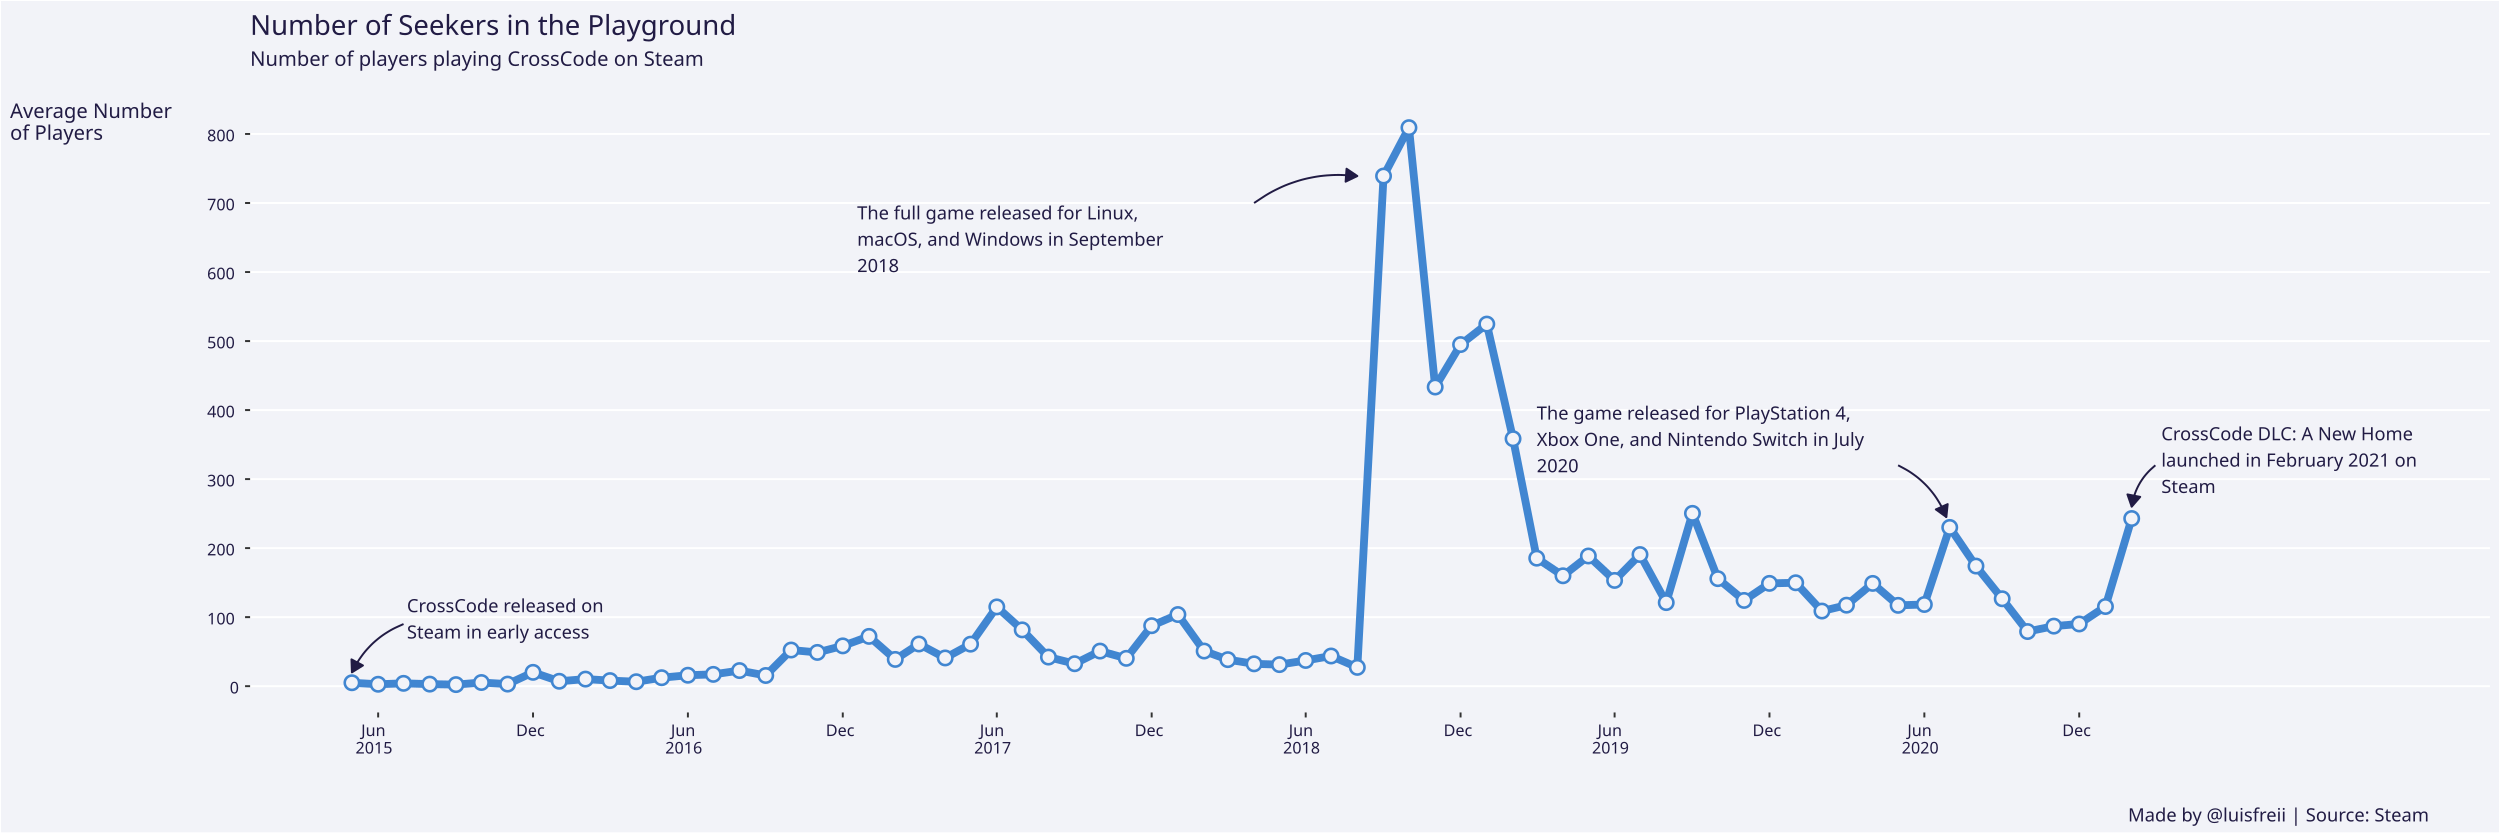
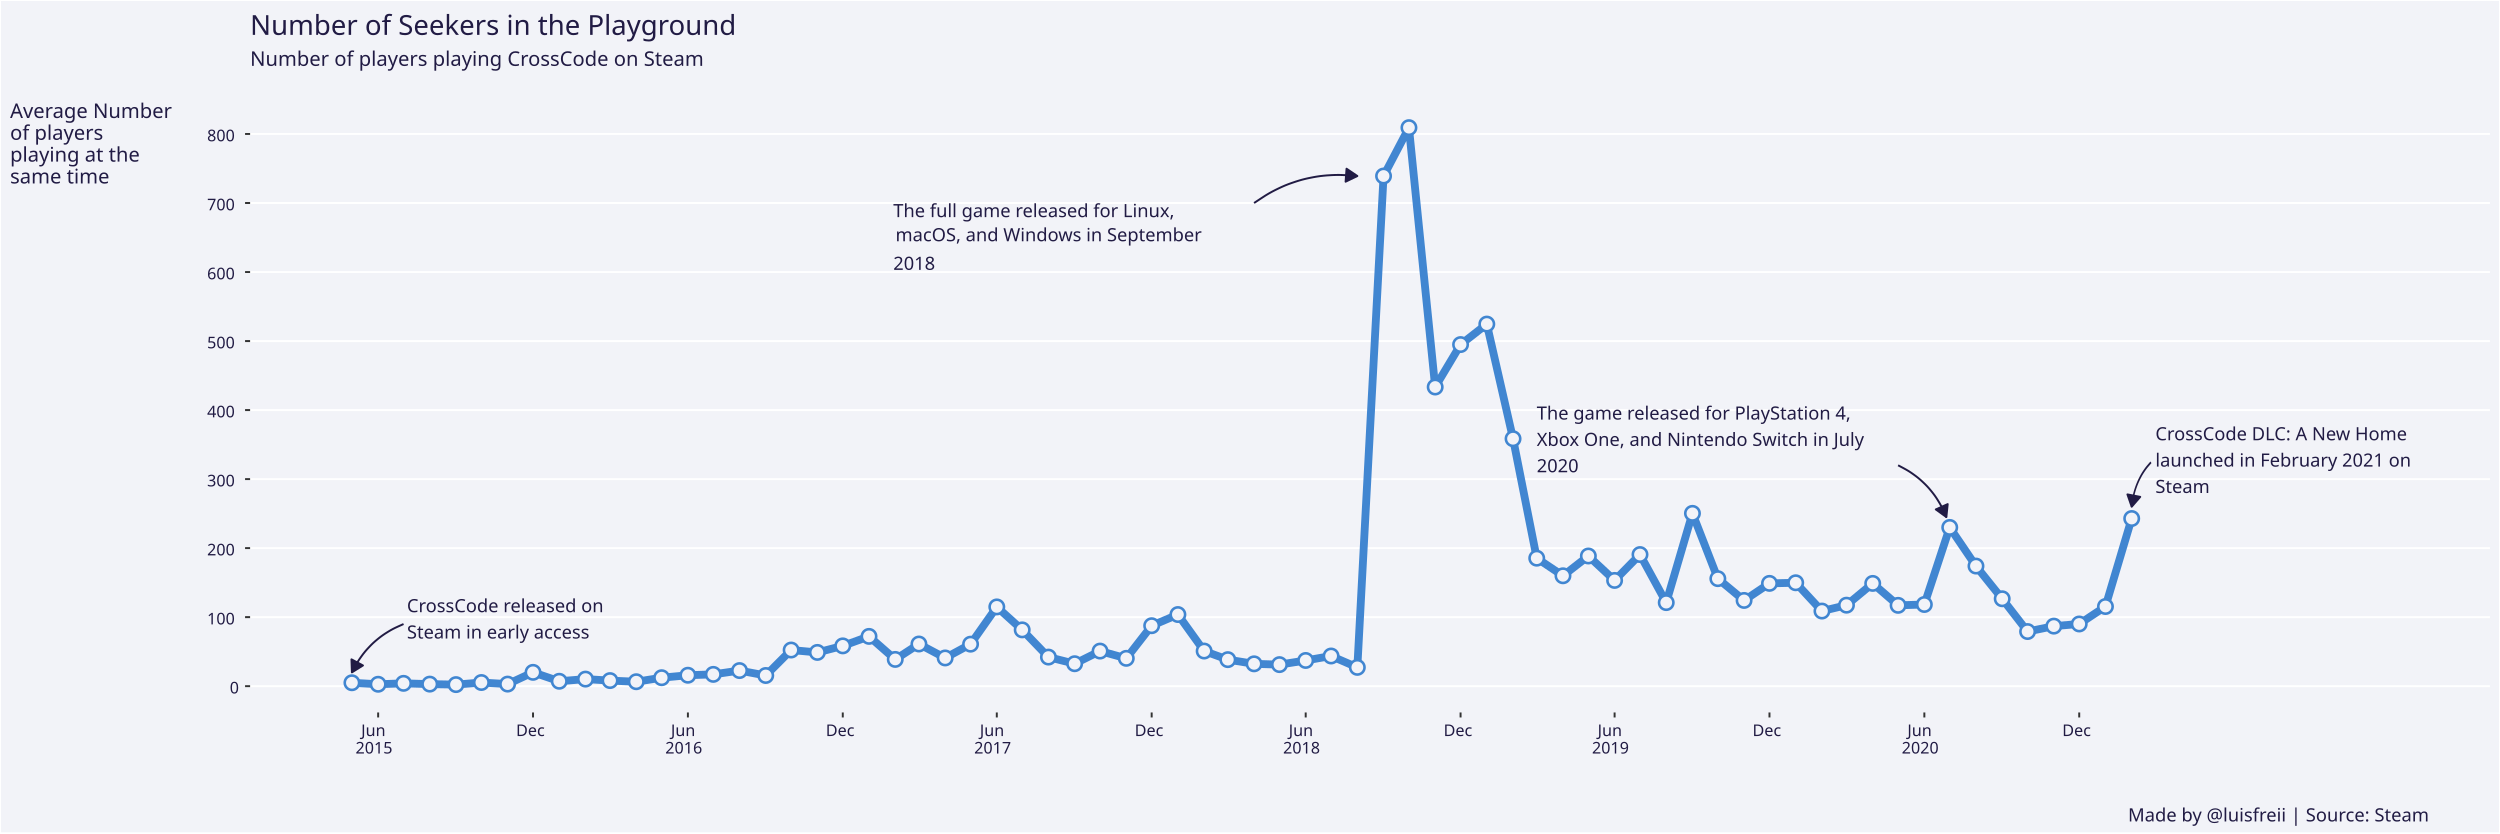
- <svg xmlns="http://www.w3.org/2000/svg" viewBox="0 0 1360.63 453.54" version="1.1" id="svg440">
+ <svg xmlns="http://www.w3.org/2000/svg" viewBox="0 0 1360.63 453.54" version="1.1" id="svg448">
  <defs id="defs4">
    <style type="text/css" id="style2">
    line, polyline, polygon, path, rect, circle {
      fill: none;
      stroke: #000000;
      stroke-linecap: round;
      stroke-linejoin: round;
      stroke-miterlimit: 10.00;
    }
  </style>
  </defs>
  <rect width="100%" height="100%" style="stroke: none; fill: #FFFFFF;" id="rect6" />
  <rect x="0.00" y="0" width="1360.63" height="453.54" style="stroke-width: 1.07; stroke: #FFFFFF; fill: #F2F3F8;" id="rect8" />
  <defs id="defs13">
    <clipPath id="cpMTM2LjEyfDEzNTUuMTV8Mzg3Ljc1fDU0LjMx">
      <rect x="136.12" y="54.31" width="1219.03" height="333.44" id="rect10" />
    </clipPath>
  </defs>
  <rect x="136.12" y="54.31" width="1219.03" height="333.44" style="stroke-width: 1.07; stroke: none; fill: #F2F3F8;" clip-path="url(#cpMTM2LjEyfDEzNTUuMTV8Mzg3Ljc1fDU0LjMx)" id="rect15" />
  <polyline points="136.12,373.45 1355.15,373.45 " style="stroke-width: 1.07; stroke: #FFFFFF; stroke-linecap: butt;" clip-path="url(#cpMTM2LjEyfDEzNTUuMTV8Mzg3Ljc1fDU0LjMx)" id="polyline17" />
  <polyline points="136.12,335.88 1355.15,335.88 " style="stroke-width: 1.07; stroke: #FFFFFF; stroke-linecap: butt;" clip-path="url(#cpMTM2LjEyfDEzNTUuMTV8Mzg3Ljc1fDU0LjMx)" id="polyline19" />
  <polyline points="136.12,298.31 1355.15,298.31 " style="stroke-width: 1.07; stroke: #FFFFFF; stroke-linecap: butt;" clip-path="url(#cpMTM2LjEyfDEzNTUuMTV8Mzg3Ljc1fDU0LjMx)" id="polyline21" />
  <polyline points="136.12,260.75 1355.15,260.75 " style="stroke-width: 1.07; stroke: #FFFFFF; stroke-linecap: butt;" clip-path="url(#cpMTM2LjEyfDEzNTUuMTV8Mzg3Ljc1fDU0LjMx)" id="polyline23" />
  <polyline points="136.12,223.18 1355.15,223.18 " style="stroke-width: 1.07; stroke: #FFFFFF; stroke-linecap: butt;" clip-path="url(#cpMTM2LjEyfDEzNTUuMTV8Mzg3Ljc1fDU0LjMx)" id="polyline25" />
  <polyline points="136.12,185.62 1355.15,185.62 " style="stroke-width: 1.07; stroke: #FFFFFF; stroke-linecap: butt;" clip-path="url(#cpMTM2LjEyfDEzNTUuMTV8Mzg3Ljc1fDU0LjMx)" id="polyline27" />
  <polyline points="136.12,148.05 1355.15,148.05 " style="stroke-width: 1.07; stroke: #FFFFFF; stroke-linecap: butt;" clip-path="url(#cpMTM2LjEyfDEzNTUuMTV8Mzg3Ljc1fDU0LjMx)" id="polyline29" />
  <polyline points="136.12,110.49 1355.15,110.49 " style="stroke-width: 1.07; stroke: #FFFFFF; stroke-linecap: butt;" clip-path="url(#cpMTM2LjEyfDEzNTUuMTV8Mzg3Ljc1fDU0LjMx)" id="polyline31" />
  <polyline points="136.12,72.92 1355.15,72.92 " style="stroke-width: 1.07; stroke: #FFFFFF; stroke-linecap: butt;" clip-path="url(#cpMTM2LjEyfDEzNTUuMTV8Mzg3Ljc1fDU0LjMx)" id="polyline33" />
  <polyline points="191.53,371.59 205.81,372.41 219.63,371.91 233.90,372.33 248.18,372.60 262.00,371.46 276.28,372.32 290.10,365.92 304.38,370.78 318.66,369.60 332.01,370.41 346.29,371.03 360.11,368.84 374.39,367.50 388.21,367.03 402.49,364.96 416.76,367.64 430.58,353.78 444.86,355.08 458.68,351.52 472.96,346.35 487.24,358.89 500.13,350.50 514.41,358.09 528.23,350.59 542.51,330.31 556.33,342.81 570.61,357.62 584.88,361.23 598.70,354.35 612.98,358.30 626.80,340.54 641.08,334.46 655.36,354.33 668.25,359.01 682.53,361.29 696.35,361.72 710.63,359.46 724.45,357.03 738.73,363.22 753.00,95.80 766.82,69.47 781.10,210.64 794.92,187.53 809.20,176.38 823.48,238.78 836.37,303.79 850.65,313.37 864.47,302.60 878.75,315.90 892.57,301.81 906.85,327.97 921.12,279.39 934.94,314.93 949.22,326.79 963.04,317.50 977.32,317.17 991.60,332.57 1004.95,329.37 1019.23,317.52 1033.05,329.46 1047.33,329.00 1061.15,287.05 1075.43,308.08 1089.70,325.88 1103.52,343.72 1117.80,340.77 1131.62,339.60 1145.90,330.10 1160.18,282.20 " style="stroke-width: 4.27; stroke: #4186D1; stroke-linecap: butt;" clip-path="url(#cpMTM2LjEyfDEzNTUuMTV8Mzg3Ljc1fDU0LjMx)" id="polyline35" />
  <circle cx="191.53" cy="371.59" r="3.91" style="stroke-width: 1.42; stroke: #4186D1; fill: #F2F3F8;" clip-path="url(#cpMTM2LjEyfDEzNTUuMTV8Mzg3Ljc1fDU0LjMx)" id="circle37" />
  <circle cx="205.81" cy="372.41" r="3.91" style="stroke-width: 1.42; stroke: #4186D1; fill: #F2F3F8;" clip-path="url(#cpMTM2LjEyfDEzNTUuMTV8Mzg3Ljc1fDU0LjMx)" id="circle39" />
  <circle cx="219.63" cy="371.91" r="3.91" style="stroke-width: 1.42; stroke: #4186D1; fill: #F2F3F8;" clip-path="url(#cpMTM2LjEyfDEzNTUuMTV8Mzg3Ljc1fDU0LjMx)" id="circle41" />
  <circle cx="233.90" cy="372.33" r="3.91" style="stroke-width: 1.42; stroke: #4186D1; fill: #F2F3F8;" clip-path="url(#cpMTM2LjEyfDEzNTUuMTV8Mzg3Ljc1fDU0LjMx)" id="circle43" />
  <circle cx="248.18" cy="372.60" r="3.91" style="stroke-width: 1.42; stroke: #4186D1; fill: #F2F3F8;" clip-path="url(#cpMTM2LjEyfDEzNTUuMTV8Mzg3Ljc1fDU0LjMx)" id="circle45" />
  <circle cx="262.00" cy="371.46" r="3.91" style="stroke-width: 1.42; stroke: #4186D1; fill: #F2F3F8;" clip-path="url(#cpMTM2LjEyfDEzNTUuMTV8Mzg3Ljc1fDU0LjMx)" id="circle47" />
  <circle cx="276.28" cy="372.32" r="3.91" style="stroke-width: 1.42; stroke: #4186D1; fill: #F2F3F8;" clip-path="url(#cpMTM2LjEyfDEzNTUuMTV8Mzg3Ljc1fDU0LjMx)" id="circle49" />
  <circle cx="290.10" cy="365.92" r="3.91" style="stroke-width: 1.42; stroke: #4186D1; fill: #F2F3F8;" clip-path="url(#cpMTM2LjEyfDEzNTUuMTV8Mzg3Ljc1fDU0LjMx)" id="circle51" />
  <circle cx="304.38" cy="370.78" r="3.91" style="stroke-width: 1.42; stroke: #4186D1; fill: #F2F3F8;" clip-path="url(#cpMTM2LjEyfDEzNTUuMTV8Mzg3Ljc1fDU0LjMx)" id="circle53" />
  <circle cx="318.66" cy="369.60" r="3.91" style="stroke-width: 1.42; stroke: #4186D1; fill: #F2F3F8;" clip-path="url(#cpMTM2LjEyfDEzNTUuMTV8Mzg3Ljc1fDU0LjMx)" id="circle55" />
  <circle cx="332.01" cy="370.41" r="3.91" style="stroke-width: 1.42; stroke: #4186D1; fill: #F2F3F8;" clip-path="url(#cpMTM2LjEyfDEzNTUuMTV8Mzg3Ljc1fDU0LjMx)" id="circle57" />
  <circle cx="346.29" cy="371.03" r="3.91" style="stroke-width: 1.42; stroke: #4186D1; fill: #F2F3F8;" clip-path="url(#cpMTM2LjEyfDEzNTUuMTV8Mzg3Ljc1fDU0LjMx)" id="circle59" />
  <circle cx="360.11" cy="368.84" r="3.91" style="stroke-width: 1.42; stroke: #4186D1; fill: #F2F3F8;" clip-path="url(#cpMTM2LjEyfDEzNTUuMTV8Mzg3Ljc1fDU0LjMx)" id="circle61" />
  <circle cx="374.39" cy="367.50" r="3.91" style="stroke-width: 1.42; stroke: #4186D1; fill: #F2F3F8;" clip-path="url(#cpMTM2LjEyfDEzNTUuMTV8Mzg3Ljc1fDU0LjMx)" id="circle63" />
  <circle cx="388.21" cy="367.03" r="3.91" style="stroke-width: 1.42; stroke: #4186D1; fill: #F2F3F8;" clip-path="url(#cpMTM2LjEyfDEzNTUuMTV8Mzg3Ljc1fDU0LjMx)" id="circle65" />
  <circle cx="402.49" cy="364.96" r="3.91" style="stroke-width: 1.42; stroke: #4186D1; fill: #F2F3F8;" clip-path="url(#cpMTM2LjEyfDEzNTUuMTV8Mzg3Ljc1fDU0LjMx)" id="circle67" />
  <circle cx="416.76" cy="367.64" r="3.91" style="stroke-width: 1.42; stroke: #4186D1; fill: #F2F3F8;" clip-path="url(#cpMTM2LjEyfDEzNTUuMTV8Mzg3Ljc1fDU0LjMx)" id="circle69" />
  <circle cx="430.58" cy="353.78" r="3.91" style="stroke-width: 1.42; stroke: #4186D1; fill: #F2F3F8;" clip-path="url(#cpMTM2LjEyfDEzNTUuMTV8Mzg3Ljc1fDU0LjMx)" id="circle71" />
  <circle cx="444.86" cy="355.08" r="3.91" style="stroke-width: 1.42; stroke: #4186D1; fill: #F2F3F8;" clip-path="url(#cpMTM2LjEyfDEzNTUuMTV8Mzg3Ljc1fDU0LjMx)" id="circle73" />
  <circle cx="458.68" cy="351.52" r="3.91" style="stroke-width: 1.42; stroke: #4186D1; fill: #F2F3F8;" clip-path="url(#cpMTM2LjEyfDEzNTUuMTV8Mzg3Ljc1fDU0LjMx)" id="circle75" />
  <circle cx="472.96" cy="346.35" r="3.91" style="stroke-width: 1.42; stroke: #4186D1; fill: #F2F3F8;" clip-path="url(#cpMTM2LjEyfDEzNTUuMTV8Mzg3Ljc1fDU0LjMx)" id="circle77" />
  <circle cx="487.24" cy="358.89" r="3.91" style="stroke-width: 1.42; stroke: #4186D1; fill: #F2F3F8;" clip-path="url(#cpMTM2LjEyfDEzNTUuMTV8Mzg3Ljc1fDU0LjMx)" id="circle79" />
  <circle cx="500.13" cy="350.50" r="3.91" style="stroke-width: 1.42; stroke: #4186D1; fill: #F2F3F8;" clip-path="url(#cpMTM2LjEyfDEzNTUuMTV8Mzg3Ljc1fDU0LjMx)" id="circle81" />
  <circle cx="514.41" cy="358.09" r="3.91" style="stroke-width: 1.42; stroke: #4186D1; fill: #F2F3F8;" clip-path="url(#cpMTM2LjEyfDEzNTUuMTV8Mzg3Ljc1fDU0LjMx)" id="circle83" />
  <circle cx="528.23" cy="350.59" r="3.91" style="stroke-width: 1.42; stroke: #4186D1; fill: #F2F3F8;" clip-path="url(#cpMTM2LjEyfDEzNTUuMTV8Mzg3Ljc1fDU0LjMx)" id="circle85" />
  <circle cx="542.51" cy="330.31" r="3.91" style="stroke-width: 1.42; stroke: #4186D1; fill: #F2F3F8;" clip-path="url(#cpMTM2LjEyfDEzNTUuMTV8Mzg3Ljc1fDU0LjMx)" id="circle87" />
  <circle cx="556.33" cy="342.81" r="3.91" style="stroke-width: 1.42; stroke: #4186D1; fill: #F2F3F8;" clip-path="url(#cpMTM2LjEyfDEzNTUuMTV8Mzg3Ljc1fDU0LjMx)" id="circle89" />
  <circle cx="570.61" cy="357.62" r="3.91" style="stroke-width: 1.42; stroke: #4186D1; fill: #F2F3F8;" clip-path="url(#cpMTM2LjEyfDEzNTUuMTV8Mzg3Ljc1fDU0LjMx)" id="circle91" />
  <circle cx="584.88" cy="361.23" r="3.91" style="stroke-width: 1.42; stroke: #4186D1; fill: #F2F3F8;" clip-path="url(#cpMTM2LjEyfDEzNTUuMTV8Mzg3Ljc1fDU0LjMx)" id="circle93" />
  <circle cx="598.70" cy="354.35" r="3.91" style="stroke-width: 1.42; stroke: #4186D1; fill: #F2F3F8;" clip-path="url(#cpMTM2LjEyfDEzNTUuMTV8Mzg3Ljc1fDU0LjMx)" id="circle95" />
  <circle cx="612.98" cy="358.30" r="3.91" style="stroke-width: 1.42; stroke: #4186D1; fill: #F2F3F8;" clip-path="url(#cpMTM2LjEyfDEzNTUuMTV8Mzg3Ljc1fDU0LjMx)" id="circle97" />
  <circle cx="626.80" cy="340.54" r="3.91" style="stroke-width: 1.42; stroke: #4186D1; fill: #F2F3F8;" clip-path="url(#cpMTM2LjEyfDEzNTUuMTV8Mzg3Ljc1fDU0LjMx)" id="circle99" />
  <circle cx="641.08" cy="334.46" r="3.91" style="stroke-width: 1.42; stroke: #4186D1; fill: #F2F3F8;" clip-path="url(#cpMTM2LjEyfDEzNTUuMTV8Mzg3Ljc1fDU0LjMx)" id="circle101" />
  <circle cx="655.36" cy="354.33" r="3.91" style="stroke-width: 1.42; stroke: #4186D1; fill: #F2F3F8;" clip-path="url(#cpMTM2LjEyfDEzNTUuMTV8Mzg3Ljc1fDU0LjMx)" id="circle103" />
  <circle cx="668.25" cy="359.01" r="3.91" style="stroke-width: 1.42; stroke: #4186D1; fill: #F2F3F8;" clip-path="url(#cpMTM2LjEyfDEzNTUuMTV8Mzg3Ljc1fDU0LjMx)" id="circle105" />
  <circle cx="682.53" cy="361.29" r="3.91" style="stroke-width: 1.42; stroke: #4186D1; fill: #F2F3F8;" clip-path="url(#cpMTM2LjEyfDEzNTUuMTV8Mzg3Ljc1fDU0LjMx)" id="circle107" />
  <circle cx="696.35" cy="361.72" r="3.91" style="stroke-width: 1.42; stroke: #4186D1; fill: #F2F3F8;" clip-path="url(#cpMTM2LjEyfDEzNTUuMTV8Mzg3Ljc1fDU0LjMx)" id="circle109" />
  <circle cx="710.63" cy="359.46" r="3.91" style="stroke-width: 1.42; stroke: #4186D1; fill: #F2F3F8;" clip-path="url(#cpMTM2LjEyfDEzNTUuMTV8Mzg3Ljc1fDU0LjMx)" id="circle111" />
  <circle cx="724.45" cy="357.03" r="3.91" style="stroke-width: 1.42; stroke: #4186D1; fill: #F2F3F8;" clip-path="url(#cpMTM2LjEyfDEzNTUuMTV8Mzg3Ljc1fDU0LjMx)" id="circle113" />
  <circle cx="738.73" cy="363.22" r="3.91" style="stroke-width: 1.42; stroke: #4186D1; fill: #F2F3F8;" clip-path="url(#cpMTM2LjEyfDEzNTUuMTV8Mzg3Ljc1fDU0LjMx)" id="circle115" />
  <circle cx="753.00" cy="95.80" r="3.91" style="stroke-width: 1.42; stroke: #4186D1; fill: #F2F3F8;" clip-path="url(#cpMTM2LjEyfDEzNTUuMTV8Mzg3Ljc1fDU0LjMx)" id="circle117" />
  <circle cx="766.82" cy="69.47" r="3.91" style="stroke-width: 1.42; stroke: #4186D1; fill: #F2F3F8;" clip-path="url(#cpMTM2LjEyfDEzNTUuMTV8Mzg3Ljc1fDU0LjMx)" id="circle119" />
  <circle cx="781.10" cy="210.64" r="3.91" style="stroke-width: 1.42; stroke: #4186D1; fill: #F2F3F8;" clip-path="url(#cpMTM2LjEyfDEzNTUuMTV8Mzg3Ljc1fDU0LjMx)" id="circle121" />
  <circle cx="794.92" cy="187.53" r="3.91" style="stroke-width: 1.42; stroke: #4186D1; fill: #F2F3F8;" clip-path="url(#cpMTM2LjEyfDEzNTUuMTV8Mzg3Ljc1fDU0LjMx)" id="circle123" />
  <circle cx="809.20" cy="176.38" r="3.91" style="stroke-width: 1.42; stroke: #4186D1; fill: #F2F3F8;" clip-path="url(#cpMTM2LjEyfDEzNTUuMTV8Mzg3Ljc1fDU0LjMx)" id="circle125" />
  <circle cx="823.48" cy="238.78" r="3.91" style="stroke-width: 1.42; stroke: #4186D1; fill: #F2F3F8;" clip-path="url(#cpMTM2LjEyfDEzNTUuMTV8Mzg3Ljc1fDU0LjMx)" id="circle127" />
  <circle cx="836.37" cy="303.79" r="3.91" style="stroke-width: 1.42; stroke: #4186D1; fill: #F2F3F8;" clip-path="url(#cpMTM2LjEyfDEzNTUuMTV8Mzg3Ljc1fDU0LjMx)" id="circle129" />
  <circle cx="850.65" cy="313.37" r="3.91" style="stroke-width: 1.42; stroke: #4186D1; fill: #F2F3F8;" clip-path="url(#cpMTM2LjEyfDEzNTUuMTV8Mzg3Ljc1fDU0LjMx)" id="circle131" />
  <circle cx="864.47" cy="302.60" r="3.91" style="stroke-width: 1.42; stroke: #4186D1; fill: #F2F3F8;" clip-path="url(#cpMTM2LjEyfDEzNTUuMTV8Mzg3Ljc1fDU0LjMx)" id="circle133" />
  <circle cx="878.75" cy="315.90" r="3.91" style="stroke-width: 1.42; stroke: #4186D1; fill: #F2F3F8;" clip-path="url(#cpMTM2LjEyfDEzNTUuMTV8Mzg3Ljc1fDU0LjMx)" id="circle135" />
  <circle cx="892.57" cy="301.81" r="3.91" style="stroke-width: 1.42; stroke: #4186D1; fill: #F2F3F8;" clip-path="url(#cpMTM2LjEyfDEzNTUuMTV8Mzg3Ljc1fDU0LjMx)" id="circle137" />
  <circle cx="906.85" cy="327.97" r="3.91" style="stroke-width: 1.42; stroke: #4186D1; fill: #F2F3F8;" clip-path="url(#cpMTM2LjEyfDEzNTUuMTV8Mzg3Ljc1fDU0LjMx)" id="circle139" />
  <circle cx="921.12" cy="279.39" r="3.91" style="stroke-width: 1.42; stroke: #4186D1; fill: #F2F3F8;" clip-path="url(#cpMTM2LjEyfDEzNTUuMTV8Mzg3Ljc1fDU0LjMx)" id="circle141" />
  <circle cx="934.94" cy="314.93" r="3.91" style="stroke-width: 1.42; stroke: #4186D1; fill: #F2F3F8;" clip-path="url(#cpMTM2LjEyfDEzNTUuMTV8Mzg3Ljc1fDU0LjMx)" id="circle143" />
  <circle cx="949.22" cy="326.79" r="3.91" style="stroke-width: 1.42; stroke: #4186D1; fill: #F2F3F8;" clip-path="url(#cpMTM2LjEyfDEzNTUuMTV8Mzg3Ljc1fDU0LjMx)" id="circle145" />
  <circle cx="963.04" cy="317.50" r="3.91" style="stroke-width: 1.42; stroke: #4186D1; fill: #F2F3F8;" clip-path="url(#cpMTM2LjEyfDEzNTUuMTV8Mzg3Ljc1fDU0LjMx)" id="circle147" />
  <circle cx="977.32" cy="317.17" r="3.91" style="stroke-width: 1.42; stroke: #4186D1; fill: #F2F3F8;" clip-path="url(#cpMTM2LjEyfDEzNTUuMTV8Mzg3Ljc1fDU0LjMx)" id="circle149" />
  <circle cx="991.60" cy="332.57" r="3.91" style="stroke-width: 1.42; stroke: #4186D1; fill: #F2F3F8;" clip-path="url(#cpMTM2LjEyfDEzNTUuMTV8Mzg3Ljc1fDU0LjMx)" id="circle151" />
  <circle cx="1004.95" cy="329.37" r="3.91" style="stroke-width: 1.42; stroke: #4186D1; fill: #F2F3F8;" clip-path="url(#cpMTM2LjEyfDEzNTUuMTV8Mzg3Ljc1fDU0LjMx)" id="circle153" />
  <circle cx="1019.23" cy="317.52" r="3.91" style="stroke-width: 1.42; stroke: #4186D1; fill: #F2F3F8;" clip-path="url(#cpMTM2LjEyfDEzNTUuMTV8Mzg3Ljc1fDU0LjMx)" id="circle155" />
  <circle cx="1033.05" cy="329.46" r="3.91" style="stroke-width: 1.42; stroke: #4186D1; fill: #F2F3F8;" clip-path="url(#cpMTM2LjEyfDEzNTUuMTV8Mzg3Ljc1fDU0LjMx)" id="circle157" />
  <circle cx="1047.33" cy="329.00" r="3.91" style="stroke-width: 1.42; stroke: #4186D1; fill: #F2F3F8;" clip-path="url(#cpMTM2LjEyfDEzNTUuMTV8Mzg3Ljc1fDU0LjMx)" id="circle159" />
  <circle cx="1061.15" cy="287.05" r="3.91" style="stroke-width: 1.42; stroke: #4186D1; fill: #F2F3F8;" clip-path="url(#cpMTM2LjEyfDEzNTUuMTV8Mzg3Ljc1fDU0LjMx)" id="circle161" />
  <circle cx="1075.43" cy="308.08" r="3.91" style="stroke-width: 1.42; stroke: #4186D1; fill: #F2F3F8;" clip-path="url(#cpMTM2LjEyfDEzNTUuMTV8Mzg3Ljc1fDU0LjMx)" id="circle163" />
  <circle cx="1089.70" cy="325.88" r="3.91" style="stroke-width: 1.42; stroke: #4186D1; fill: #F2F3F8;" clip-path="url(#cpMTM2LjEyfDEzNTUuMTV8Mzg3Ljc1fDU0LjMx)" id="circle165" />
  <circle cx="1103.52" cy="343.72" r="3.91" style="stroke-width: 1.42; stroke: #4186D1; fill: #F2F3F8;" clip-path="url(#cpMTM2LjEyfDEzNTUuMTV8Mzg3Ljc1fDU0LjMx)" id="circle167" />
  <circle cx="1117.80" cy="340.77" r="3.91" style="stroke-width: 1.42; stroke: #4186D1; fill: #F2F3F8;" clip-path="url(#cpMTM2LjEyfDEzNTUuMTV8Mzg3Ljc1fDU0LjMx)" id="circle169" />
  <circle cx="1131.62" cy="339.60" r="3.91" style="stroke-width: 1.42; stroke: #4186D1; fill: #F2F3F8;" clip-path="url(#cpMTM2LjEyfDEzNTUuMTV8Mzg3Ljc1fDU0LjMx)" id="circle171" />
  <circle cx="1145.90" cy="330.10" r="3.91" style="stroke-width: 1.42; stroke: #4186D1; fill: #F2F3F8;" clip-path="url(#cpMTM2LjEyfDEzNTUuMTV8Mzg3Ljc1fDU0LjMx)" id="circle173" />
  <circle cx="1160.18" cy="282.20" r="3.91" style="stroke-width: 1.42; stroke: #4186D1; fill: #F2F3F8;" clip-path="url(#cpMTM2LjEyfDEzNTUuMTV8Mzg3Ljc1fDU0LjMx)" id="circle175" />
  <polyline points="219.63,339.64 219.37,339.75 218.18,340.29 216.60,341.00 215.19,341.65 213.95,342.27 213.67,342.42 212.49,343.07 211.42,343.71 210.47,344.30 209.45,344.95 208.35,345.70 208.09,345.88 207.01,346.68 206.03,347.45 205.16,348.16 204.24,348.94 203.24,349.83 203.01,350.04 202.04,350.98 201.18,351.87 200.41,352.69 199.59,353.58 198.72,354.59 198.52,354.84 197.68,355.89 196.94,356.89 196.29,357.80 195.60,358.79 194.87,359.91 194.70,360.18 194.00,361.36 193.27,362.67 192.46,364.18 191.76,365.49 191.53,365.93 191.53,365.93 " style="stroke-width: 1.07; stroke: #211B44; stroke-linecap: butt;" clip-path="url(#cpMTM2LjEyfDEzNTUuMTV8Mzg3Ljc1fDU0LjMx)" id="polyline177" />
  <polygon points="191.29,358.85 191.53,365.93 197.54,362.18 " style="stroke-width: 1.07; stroke: #211B44; stroke-linecap: butt; fill: #211B44;" clip-path="url(#cpMTM2LjEyfDEzNTUuMTV8Mzg3Ljc1fDU0LjMx)" id="polygon179" />
  <polyline points="682.53,110.49 682.74,110.35 683.78,109.66 685.50,108.52 687.24,107.38 688.80,106.37 690.26,105.49 690.88,105.13 692.34,104.32 693.73,103.60 695.01,102.96 696.26,102.36 697.63,101.72 699.13,101.06 699.79,100.79 701.34,100.18 702.82,99.65 704.17,99.19 705.49,98.75 706.93,98.30 708.51,97.84 709.20,97.66 710.81,97.26 712.35,96.92 713.75,96.64 715.11,96.38 716.60,96.12 718.22,95.88 718.93,95.79 720.58,95.61 722.15,95.47 723.58,95.38 724.96,95.30 726.47,95.24 728.11,95.21 728.82,95.21 730.50,95.25 732.28,95.34 734.26,95.47 736.40,95.63 738.08,95.75 738.70,95.80 738.73,95.80 " style="stroke-width: 1.07; stroke: #211B44; stroke-linecap: butt;" clip-path="url(#cpMTM2LjEyfDEzNTUuMTV8Mzg3Ljc1fDU0LjMx)" id="polyline181" />
  <polygon points="732.35,98.89 738.73,95.80 732.86,91.82 " style="stroke-width: 1.07; stroke: #211B44; stroke-linecap: butt; fill: #211B44;" clip-path="url(#cpMTM2LjEyfDEzNTUuMTV8Mzg3Ljc1fDU0LjMx)" id="polygon183" />
  <polyline points="1033.05,253.24 1033.30,253.37 1034.45,253.98 1035.98,254.80 1037.34,255.55 1038.53,256.25 1038.81,256.42 1039.94,257.15 1040.96,257.86 1041.88,258.52 1042.85,259.23 1043.90,260.06 1044.14,260.26 1045.17,261.13 1046.09,261.97 1046.91,262.74 1047.78,263.58 1048.71,264.53 1048.93,264.76 1049.83,265.76 1050.63,266.71 1051.35,267.58 1052.10,268.53 1052.90,269.59 1053.08,269.85 1053.85,270.96 1054.52,272.01 1055.11,272.97 1055.73,274.00 1056.38,275.17 1056.53,275.45 1057.15,276.67 1057.79,278.03 1058.49,279.59 1059.10,280.96 1059.30,281.41 1059.31,281.41 " style="stroke-width: 1.07; stroke: #211B44; stroke-linecap: butt;" clip-path="url(#cpMTM2LjEyfDEzNTUuMTV8Mzg3Ljc1fDU0LjMx)" id="polyline185" />
  <polygon points="1053.56,277.26 1059.31,281.41 1060.03,274.36 " style="stroke-width: 1.07; stroke: #211B44; stroke-linecap: butt; fill: #211B44;" clip-path="url(#cpMTM2LjEyfDEzNTUuMTV8Mzg3Ljc1fDU0LjMx)" id="polygon187" />
-   <polyline points="1173.07,253.24 1172.91,253.38 1172.19,254.01 1171.28,254.82 1170.48,255.54 1169.79,256.21 1169.13,256.90 1168.55,257.54 1168.02,258.14 1167.46,258.81 1166.87,259.55 1166.31,260.32 1165.82,261.03 1165.38,261.70 1164.91,262.43 1164.43,263.25 1163.97,264.08 1163.57,264.85 1163.22,265.57 1162.86,266.36 1162.48,267.23 1162.14,268.12 1161.85,268.93 1161.60,269.69 1161.34,270.52 1161.08,271.43 1160.85,272.38 1160.63,273.42 1160.40,274.62 1160.22,275.56 1160.18,275.78 " style="stroke-width: 1.07; stroke: #211B44; stroke-linecap: butt;" clip-path="url(#cpMTM2LjEyfDEzNTUuMTV8Mzg3Ljc1fDU0LjMx)" id="polyline189" />
+   <polyline points="1173.07,253.24 1172.91,253.38 1172.19,254.01 1171.28,254.82 1170.48,255.54 1169.79,256.21 1169.13,256.90 1168.55,257.54 1168.02,258.14 1167.46,258.81 1166.87,259.55 1166.31,260.32 1165.82,261.03 1165.38,261.70 1164.91,262.43 1164.43,263.25 1163.97,264.08 1163.57,264.85 1163.22,265.57 1162.86,266.36 1162.48,267.23 1162.14,268.12 1161.85,268.93 1161.60,269.69 1161.34,270.52 1161.08,271.43 1160.85,272.38 1160.63,273.42 1160.40,274.62 1160.22,275.56 1160.18,275.78 " style="stroke:#211b44;stroke-width:1.07;stroke-linecap:butt" clip-path="url(#cpMTM2LjEyfDEzNTUuMTV8Mzg3Ljc1fDU0LjMx)" id="polyline189" transform="matrix(0.8174697,0,0,1.074375,211.7116,-20.47271)" />
  <polygon points="1157.86,269.08 1160.18,275.78 1164.82,270.42 " style="stroke-width: 1.07; stroke: #211B44; stroke-linecap: butt; fill: #211B44;" clip-path="url(#cpMTM2LjEyfDEzNTUuMTV8Mzg3Ljc1fDU0LjMx)" id="polygon191" />
  <g clip-path="url(#cpMTM2LjEyfDEzNTUuMTV8Mzg3Ljc1fDU0LjMx)" id="g195">
    <text x="221.47" y="333.19" style="font-size: 9.96px; fill: #211B44; font-family: Eight Bit Dragon;" textLength="134.42px" lengthAdjust="spacingAndGlyphs" id="text193">CrossCode released on</text>
  </g>
  <g clip-path="url(#cpMTM2LjEyfDEzNTUuMTV8Mzg3Ljc1fDU0LjMx)" id="g199">
    <text x="221.47" y="347.53" style="font-size: 9.96px; fill: #211B44; font-family: Eight Bit Dragon;" textLength="127.45px" lengthAdjust="spacingAndGlyphs" id="text197">Steam in early access</text>
  </g>
-   <g clip-path="url(#cpMTM2LjEyfDEzNTUuMTV8Mzg3Ljc1fDU0LjMx)" id="g203">
-     <text x="466.51" y="119.41" style="font-size: 9.96px; fill: #211B44; font-family: Eight Bit Dragon;" textLength="191.17px" lengthAdjust="spacingAndGlyphs" id="text201">The full game released for Linux,</text>
-   </g>
-   <g clip-path="url(#cpMTM2LjEyfDEzNTUuMTV8Mzg3Ljc1fDU0LjMx)" id="g207">
-     <text x="466.51" y="133.75" style="font-size: 9.96px; fill: #211B44; font-family: Eight Bit Dragon;" textLength="192.17px" lengthAdjust="spacingAndGlyphs" id="text205">macOS, and Windows in September</text>
-   </g>
-   <g clip-path="url(#cpMTM2LjEyfDEzNTUuMTV8Mzg3Ljc1fDU0LjMx)" id="g211">
-     <text x="466.51" y="148.09" style="font-size: 9.96px; fill: #211B44; font-family: Eight Bit Dragon;" textLength="27.88px" lengthAdjust="spacingAndGlyphs" id="text209">2018</text>
+   <g clip-path="url(#cpMTM2LjEyfDEzNTUuMTV8Mzg3Ljc1fDU0LjMx)" id="g203" transform="translate(19.64809,-1.228005)">
+     <text x="466.51" y="119.41" style="font-size:9.96px;font-family:'Eight Bit Dragon';fill:#211b44" textLength="191.17" lengthAdjust="spacingAndGlyphs" id="text201">The full game released for Linux,</text>
+   </g>
+   <g clip-path="url(#cpMTM2LjEyfDEzNTUuMTV8Mzg3Ljc1fDU0LjMx)" id="g207" transform="translate(20.87609,-2.456011)">
+     <text x="466.51" y="133.75" style="font-size:9.96px;font-family:'Eight Bit Dragon';fill:#211b44" textLength="192.17" lengthAdjust="spacingAndGlyphs" id="text205">macOS, and Windows in September</text>
+   </g>
+   <g clip-path="url(#cpMTM2LjEyfDEzNTUuMTV8Mzg3Ljc1fDU0LjMx)" id="g211" transform="translate(19.64809,-1.228005)">
+     <text x="466.51" y="148.09" style="font-size:9.96px;font-family:'Eight Bit Dragon';fill:#211b44" textLength="27.88" lengthAdjust="spacingAndGlyphs" id="text209">2018</text>
  </g>
  <g clip-path="url(#cpMTM2LjEyfDEzNTUuMTV8Mzg3Ljc1fDU0LjMx)" id="g215">
    <text x="836.37" y="228.35" style="font-size: 9.96px; fill: #211B44; font-family: Eight Bit Dragon;" textLength="216.07px" lengthAdjust="spacingAndGlyphs" id="text213">The game released for PlayStation 4,</text>
  </g>
  <g clip-path="url(#cpMTM2LjEyfDEzNTUuMTV8Mzg3Ljc1fDU0LjMx)" id="g219">
    <text x="836.37" y="242.69" style="font-size: 9.96px; fill: #211B44; font-family: Eight Bit Dragon;" textLength="215.07px" lengthAdjust="spacingAndGlyphs" id="text217">Xbox One, and Nintendo Switch in July</text>
  </g>
  <g clip-path="url(#cpMTM2LjEyfDEzNTUuMTV8Mzg3Ljc1fDU0LjMx)" id="g223">
    <text x="836.37" y="257.03" style="font-size: 9.96px; fill: #211B44; font-family: Eight Bit Dragon;" textLength="27.88px" lengthAdjust="spacingAndGlyphs" id="text221">2020</text>
  </g>
  <g clip-path="url(#cpMTM2LjEyfDEzNTUuMTV8Mzg3Ljc1fDU0LjMx)" id="g227">
-     <text x="1176.30" y="239.62" style="font-size: 9.96px; fill: #211B44; font-family: Eight Bit Dragon;" textLength="156.33px" lengthAdjust="spacingAndGlyphs" id="text225">CrossCode DLC: A New Home</text>
+     <text x="1173.07" y="239.62" style="font-size: 9.96px; fill: #211B44; font-family: Eight Bit Dragon;" textLength="156.33px" lengthAdjust="spacingAndGlyphs" id="text225">CrossCode DLC: A New Home</text>
  </g>
  <g clip-path="url(#cpMTM2LjEyfDEzNTUuMTV8Mzg3Ljc1fDU0LjMx)" id="g231">
-     <text x="1176.30" y="253.96" style="font-size: 9.96px; fill: #211B44; font-family: Eight Bit Dragon;" textLength="171.26px" lengthAdjust="spacingAndGlyphs" id="text229">launched in February 2021 on</text>
+     <text x="1173.07" y="253.96" style="font-size: 9.96px; fill: #211B44; font-family: Eight Bit Dragon;" textLength="171.26px" lengthAdjust="spacingAndGlyphs" id="text229">launched in February 2021 on</text>
  </g>
  <g clip-path="url(#cpMTM2LjEyfDEzNTUuMTV8Mzg3Ljc1fDU0LjMx)" id="g235">
-     <text x="1176.30" y="268.30" style="font-size: 9.96px; fill: #211B44; font-family: Eight Bit Dragon;" textLength="35.85px" lengthAdjust="spacingAndGlyphs" id="text233">Steam</text>
+     <text x="1173.07" y="268.30" style="font-size: 9.96px; fill: #211B44; font-family: Eight Bit Dragon;" textLength="35.85px" lengthAdjust="spacingAndGlyphs" id="text233">Steam</text>
  </g>
  <defs id="defs240">
    <clipPath id="cpMC4wMHwxMzYwLjYzfDQ1My41NHwwLjAw">
      <rect x="0.00" y="0.00" width="1360.63" height="453.54" id="rect237" />
    </clipPath>
  </defs>
  <g clip-path="url(#cpMC4wMHwxMzYwLjYzfDQ1My41NHwwLjAw)" id="g244">
    <text x="125.03" y="377.41" style="font-size: 8.80px; fill: #211B44; font-family: Eight Bit Dragon;" textLength="6.16px" lengthAdjust="spacingAndGlyphs" id="text242">0</text>
  </g>
  <g clip-path="url(#cpMC4wMHwxMzYwLjYzfDQ1My41NHwwLjAw)" id="g248">
    <text x="112.71" y="339.84" style="font-size: 8.80px; fill: #211B44; font-family: Eight Bit Dragon;" textLength="18.48px" lengthAdjust="spacingAndGlyphs" id="text246">100</text>
  </g>
  <g clip-path="url(#cpMC4wMHwxMzYwLjYzfDQ1My41NHwwLjAw)" id="g252">
    <text x="112.71" y="302.27" style="font-size: 8.80px; fill: #211B44; font-family: Eight Bit Dragon;" textLength="18.48px" lengthAdjust="spacingAndGlyphs" id="text250">200</text>
  </g>
  <g clip-path="url(#cpMC4wMHwxMzYwLjYzfDQ1My41NHwwLjAw)" id="g256">
    <text x="112.71" y="264.71" style="font-size: 8.80px; fill: #211B44; font-family: Eight Bit Dragon;" textLength="18.48px" lengthAdjust="spacingAndGlyphs" id="text254">300</text>
  </g>
  <g clip-path="url(#cpMC4wMHwxMzYwLjYzfDQ1My41NHwwLjAw)" id="g260">
    <text x="112.71" y="227.14" style="font-size: 8.80px; fill: #211B44; font-family: Eight Bit Dragon;" textLength="18.48px" lengthAdjust="spacingAndGlyphs" id="text258">400</text>
  </g>
  <g clip-path="url(#cpMC4wMHwxMzYwLjYzfDQ1My41NHwwLjAw)" id="g264">
    <text x="112.71" y="189.58" style="font-size: 8.80px; fill: #211B44; font-family: Eight Bit Dragon;" textLength="18.48px" lengthAdjust="spacingAndGlyphs" id="text262">500</text>
  </g>
  <g clip-path="url(#cpMC4wMHwxMzYwLjYzfDQ1My41NHwwLjAw)" id="g268">
    <text x="112.71" y="152.01" style="font-size: 8.80px; fill: #211B44; font-family: Eight Bit Dragon;" textLength="18.48px" lengthAdjust="spacingAndGlyphs" id="text266">600</text>
  </g>
  <g clip-path="url(#cpMC4wMHwxMzYwLjYzfDQ1My41NHwwLjAw)" id="g272">
    <text x="112.71" y="114.45" style="font-size: 8.80px; fill: #211B44; font-family: Eight Bit Dragon;" textLength="18.48px" lengthAdjust="spacingAndGlyphs" id="text270">700</text>
  </g>
  <g clip-path="url(#cpMC4wMHwxMzYwLjYzfDQ1My41NHwwLjAw)" id="g276">
    <text x="112.71" y="76.88" style="font-size: 8.80px; fill: #211B44; font-family: Eight Bit Dragon;" textLength="18.48px" lengthAdjust="spacingAndGlyphs" id="text274">800</text>
  </g>
  <polyline points="133.38,373.45 136.12,373.45 " style="stroke-width: 1.07; stroke: #333333; stroke-linecap: butt;" clip-path="url(#cpMC4wMHwxMzYwLjYzfDQ1My41NHwwLjAw)" id="polyline278" />
  <polyline points="133.38,335.88 136.12,335.88 " style="stroke-width: 1.07; stroke: #333333; stroke-linecap: butt;" clip-path="url(#cpMC4wMHwxMzYwLjYzfDQ1My41NHwwLjAw)" id="polyline280" />
  <polyline points="133.38,298.31 136.12,298.31 " style="stroke-width: 1.07; stroke: #333333; stroke-linecap: butt;" clip-path="url(#cpMC4wMHwxMzYwLjYzfDQ1My41NHwwLjAw)" id="polyline282" />
  <polyline points="133.38,260.75 136.12,260.75 " style="stroke-width: 1.07; stroke: #333333; stroke-linecap: butt;" clip-path="url(#cpMC4wMHwxMzYwLjYzfDQ1My41NHwwLjAw)" id="polyline284" />
  <polyline points="133.38,223.18 136.12,223.18 " style="stroke-width: 1.07; stroke: #333333; stroke-linecap: butt;" clip-path="url(#cpMC4wMHwxMzYwLjYzfDQ1My41NHwwLjAw)" id="polyline286" />
  <polyline points="133.38,185.62 136.12,185.62 " style="stroke-width: 1.07; stroke: #333333; stroke-linecap: butt;" clip-path="url(#cpMC4wMHwxMzYwLjYzfDQ1My41NHwwLjAw)" id="polyline288" />
  <polyline points="133.38,148.05 136.12,148.05 " style="stroke-width: 1.07; stroke: #333333; stroke-linecap: butt;" clip-path="url(#cpMC4wMHwxMzYwLjYzfDQ1My41NHwwLjAw)" id="polyline290" />
  <polyline points="133.38,110.49 136.12,110.49 " style="stroke-width: 1.07; stroke: #333333; stroke-linecap: butt;" clip-path="url(#cpMC4wMHwxMzYwLjYzfDQ1My41NHwwLjAw)" id="polyline292" />
  <polyline points="133.38,72.92 136.12,72.92 " style="stroke-width: 1.07; stroke: #333333; stroke-linecap: butt;" clip-path="url(#cpMC4wMHwxMzYwLjYzfDQ1My41NHwwLjAw)" id="polyline294" />
  <polyline points="205.81,390.49 205.81,387.75 " style="stroke-width: 1.07; stroke: #333333; stroke-linecap: butt;" clip-path="url(#cpMC4wMHwxMzYwLjYzfDQ1My41NHwwLjAw)" id="polyline296" />
  <polyline points="290.10,390.49 290.10,387.75 " style="stroke-width: 1.07; stroke: #333333; stroke-linecap: butt;" clip-path="url(#cpMC4wMHwxMzYwLjYzfDQ1My41NHwwLjAw)" id="polyline298" />
  <polyline points="374.39,390.49 374.39,387.75 " style="stroke-width: 1.07; stroke: #333333; stroke-linecap: butt;" clip-path="url(#cpMC4wMHwxMzYwLjYzfDQ1My41NHwwLjAw)" id="polyline300" />
  <polyline points="458.68,390.49 458.68,387.75 " style="stroke-width: 1.07; stroke: #333333; stroke-linecap: butt;" clip-path="url(#cpMC4wMHwxMzYwLjYzfDQ1My41NHwwLjAw)" id="polyline302" />
  <polyline points="542.51,390.49 542.51,387.75 " style="stroke-width: 1.07; stroke: #333333; stroke-linecap: butt;" clip-path="url(#cpMC4wMHwxMzYwLjYzfDQ1My41NHwwLjAw)" id="polyline304" />
  <polyline points="626.80,390.49 626.80,387.75 " style="stroke-width: 1.07; stroke: #333333; stroke-linecap: butt;" clip-path="url(#cpMC4wMHwxMzYwLjYzfDQ1My41NHwwLjAw)" id="polyline306" />
  <polyline points="710.63,390.49 710.63,387.75 " style="stroke-width: 1.07; stroke: #333333; stroke-linecap: butt;" clip-path="url(#cpMC4wMHwxMzYwLjYzfDQ1My41NHwwLjAw)" id="polyline308" />
  <polyline points="794.92,390.49 794.92,387.75 " style="stroke-width: 1.07; stroke: #333333; stroke-linecap: butt;" clip-path="url(#cpMC4wMHwxMzYwLjYzfDQ1My41NHwwLjAw)" id="polyline310" />
  <polyline points="878.75,390.49 878.75,387.75 " style="stroke-width: 1.07; stroke: #333333; stroke-linecap: butt;" clip-path="url(#cpMC4wMHwxMzYwLjYzfDQ1My41NHwwLjAw)" id="polyline312" />
  <polyline points="963.04,390.49 963.04,387.75 " style="stroke-width: 1.07; stroke: #333333; stroke-linecap: butt;" clip-path="url(#cpMC4wMHwxMzYwLjYzfDQ1My41NHwwLjAw)" id="polyline314" />
  <polyline points="1047.33,390.49 1047.33,387.75 " style="stroke-width: 1.07; stroke: #333333; stroke-linecap: butt;" clip-path="url(#cpMC4wMHwxMzYwLjYzfDQ1My41NHwwLjAw)" id="polyline316" />
  <polyline points="1131.62,390.49 1131.62,387.75 " style="stroke-width: 1.07; stroke: #333333; stroke-linecap: butt;" clip-path="url(#cpMC4wMHwxMzYwLjYzfDQ1My41NHwwLjAw)" id="polyline318" />
  <g clip-path="url(#cpMC4wMHwxMzYwLjYzfDQ1My41NHwwLjAw)" id="g326">
    <text x="196.57" y="400.60" style="font-size: 8.80px; fill: #211B44; font-family: Eight Bit Dragon;" textLength="18.48px" lengthAdjust="spacingAndGlyphs" id="text324">Jun</text>
  </g>
  <g clip-path="url(#cpMC4wMHwxMzYwLjYzfDQ1My41NHwwLjAw)" id="g330">
    <text x="193.49" y="410.11" style="font-size: 8.80px; fill: #211B44; font-family: Eight Bit Dragon;" textLength="24.64px" lengthAdjust="spacingAndGlyphs" id="text328">2015</text>
  </g>
  <g clip-path="url(#cpMC4wMHwxMzYwLjYzfDQ1My41NHwwLjAw)" id="g334">
    <text x="280.86" y="400.60" style="font-size: 8.80px; fill: #211B44; font-family: Eight Bit Dragon;" textLength="18.48px" lengthAdjust="spacingAndGlyphs" id="text332">Dec</text>
  </g>
  <g clip-path="url(#cpMC4wMHwxMzYwLjYzfDQ1My41NHwwLjAw)" id="g338">
    <text x="365.15" y="400.60" style="font-size: 8.80px; fill: #211B44; font-family: Eight Bit Dragon;" textLength="18.48px" lengthAdjust="spacingAndGlyphs" id="text336">Jun</text>
  </g>
  <g clip-path="url(#cpMC4wMHwxMzYwLjYzfDQ1My41NHwwLjAw)" id="g342">
    <text x="362.07" y="410.11" style="font-size: 8.80px; fill: #211B44; font-family: Eight Bit Dragon;" textLength="24.64px" lengthAdjust="spacingAndGlyphs" id="text340">2016</text>
  </g>
  <g clip-path="url(#cpMC4wMHwxMzYwLjYzfDQ1My41NHwwLjAw)" id="g346">
    <text x="449.44" y="400.60" style="font-size: 8.80px; fill: #211B44; font-family: Eight Bit Dragon;" textLength="18.48px" lengthAdjust="spacingAndGlyphs" id="text344">Dec</text>
  </g>
  <g clip-path="url(#cpMC4wMHwxMzYwLjYzfDQ1My41NHwwLjAw)" id="g350">
    <text x="533.27" y="400.60" style="font-size: 8.80px; fill: #211B44; font-family: Eight Bit Dragon;" textLength="18.48px" lengthAdjust="spacingAndGlyphs" id="text348">Jun</text>
  </g>
  <g clip-path="url(#cpMC4wMHwxMzYwLjYzfDQ1My41NHwwLjAw)" id="g354">
    <text x="530.19" y="410.11" style="font-size: 8.80px; fill: #211B44; font-family: Eight Bit Dragon;" textLength="24.64px" lengthAdjust="spacingAndGlyphs" id="text352">2017</text>
  </g>
  <g clip-path="url(#cpMC4wMHwxMzYwLjYzfDQ1My41NHwwLjAw)" id="g358">
    <text x="617.56" y="400.60" style="font-size: 8.80px; fill: #211B44; font-family: Eight Bit Dragon;" textLength="18.48px" lengthAdjust="spacingAndGlyphs" id="text356">Dec</text>
  </g>
  <g clip-path="url(#cpMC4wMHwxMzYwLjYzfDQ1My41NHwwLjAw)" id="g362">
    <text x="701.39" y="400.60" style="font-size: 8.80px; fill: #211B44; font-family: Eight Bit Dragon;" textLength="18.48px" lengthAdjust="spacingAndGlyphs" id="text360">Jun</text>
  </g>
  <g clip-path="url(#cpMC4wMHwxMzYwLjYzfDQ1My41NHwwLjAw)" id="g366">
    <text x="698.31" y="410.11" style="font-size: 8.80px; fill: #211B44; font-family: Eight Bit Dragon;" textLength="24.64px" lengthAdjust="spacingAndGlyphs" id="text364">2018</text>
  </g>
  <g clip-path="url(#cpMC4wMHwxMzYwLjYzfDQ1My41NHwwLjAw)" id="g370">
    <text x="785.68" y="400.60" style="font-size: 8.80px; fill: #211B44; font-family: Eight Bit Dragon;" textLength="18.48px" lengthAdjust="spacingAndGlyphs" id="text368">Dec</text>
  </g>
  <g clip-path="url(#cpMC4wMHwxMzYwLjYzfDQ1My41NHwwLjAw)" id="g374">
    <text x="869.51" y="400.60" style="font-size: 8.80px; fill: #211B44; font-family: Eight Bit Dragon;" textLength="18.48px" lengthAdjust="spacingAndGlyphs" id="text372">Jun</text>
  </g>
  <g clip-path="url(#cpMC4wMHwxMzYwLjYzfDQ1My41NHwwLjAw)" id="g378">
    <text x="866.43" y="410.11" style="font-size: 8.80px; fill: #211B44; font-family: Eight Bit Dragon;" textLength="24.64px" lengthAdjust="spacingAndGlyphs" id="text376">2019</text>
  </g>
  <g clip-path="url(#cpMC4wMHwxMzYwLjYzfDQ1My41NHwwLjAw)" id="g382">
    <text x="953.80" y="400.60" style="font-size: 8.80px; fill: #211B44; font-family: Eight Bit Dragon;" textLength="18.48px" lengthAdjust="spacingAndGlyphs" id="text380">Dec</text>
  </g>
  <g clip-path="url(#cpMC4wMHwxMzYwLjYzfDQ1My41NHwwLjAw)" id="g386">
    <text x="1038.09" y="400.60" style="font-size: 8.80px; fill: #211B44; font-family: Eight Bit Dragon;" textLength="18.48px" lengthAdjust="spacingAndGlyphs" id="text384">Jun</text>
  </g>
  <g clip-path="url(#cpMC4wMHwxMzYwLjYzfDQ1My41NHwwLjAw)" id="g390">
    <text x="1035.01" y="410.11" style="font-size: 8.80px; fill: #211B44; font-family: Eight Bit Dragon;" textLength="24.64px" lengthAdjust="spacingAndGlyphs" id="text388">2020</text>
  </g>
  <g clip-path="url(#cpMC4wMHwxMzYwLjYzfDQ1My41NHwwLjAw)" id="g394">
    <text x="1122.38" y="400.60" style="font-size: 8.80px; fill: #211B44; font-family: Eight Bit Dragon;" textLength="18.48px" lengthAdjust="spacingAndGlyphs" id="text392">Dec</text>
  </g>
  <g clip-path="url(#cpMC4wMHwxMzYwLjYzfDQ1My41NHwwLjAw)" id="g410">
    <text x="5.48" y="64.21" style="font-size: 11.00px; fill: #211B44; font-family: Eight Bit Dragon;" textLength="104.49px" lengthAdjust="spacingAndGlyphs" id="text408">Average Number</text>
  </g>
  <g clip-path="url(#cpMC4wMHwxMzYwLjYzfDQ1My41NHwwLjAw)" id="g414">
-     <text x="5.48" y="76.09" style="font-size: 11.00px; fill: #211B44; font-family: Eight Bit Dragon;" textLength="68.19px" lengthAdjust="spacingAndGlyphs" id="text412">of Players</text>
+     <text x="5.48" y="76.09" style="font-size: 11.00px; fill: #211B44; font-family: Eight Bit Dragon;" textLength="68.19px" lengthAdjust="spacingAndGlyphs" id="text412">of players</text>
  </g>
  <g clip-path="url(#cpMC4wMHwxMzYwLjYzfDQ1My41NHwwLjAw)" id="g418">
-     <text x="136.12" y="35.85" style="font-size: 11.00px; fill: #211B44; font-family: Eight Bit Dragon;" textLength="301.36px" lengthAdjust="spacingAndGlyphs" id="text416">Number of players playing CrossCode on Steam</text>
+     <text x="5.48" y="87.97" style="font-size: 11.00px; fill: #211B44; font-family: Eight Bit Dragon;" textLength="90.19px" lengthAdjust="spacingAndGlyphs" id="text416">playing at the</text>
  </g>
  <g clip-path="url(#cpMC4wMHwxMzYwLjYzfDQ1My41NHwwLjAw)" id="g422">
-     <text x="136.12" y="47.73" style="font-size: 11.00px; fill: #211B44; font-family: Eight Bit Dragon;" textLength="0.00px" lengthAdjust="spacingAndGlyphs" id="text420" />
+     <text x="5.48" y="99.85" style="font-size: 11.00px; fill: #211B44; font-family: Eight Bit Dragon;" textLength="62.69px" lengthAdjust="spacingAndGlyphs" id="text420">same time</text>
  </g>
  <g clip-path="url(#cpMC4wMHwxMzYwLjYzfDQ1My41NHwwLjAw)" id="g426">
-     <text x="136.12" y="18.98" style="font-size: 15.00px; fill: #211B44; font-family: Eight Bit Dragon;" textLength="326.96px" lengthAdjust="spacingAndGlyphs" id="text424">Number of Seekers in the Playground</text>
+     <text x="136.12" y="35.85" style="font-size: 11.00px; fill: #211B44; font-family: Eight Bit Dragon;" textLength="301.36px" lengthAdjust="spacingAndGlyphs" id="text424">Number of players playing CrossCode on Steam</text>
  </g>
  <g clip-path="url(#cpMC4wMHwxMzYwLjYzfDQ1My41NHwwLjAw)" id="g430">
-     <text x="1355.15" y="425.47" style="font-size: 10.00px; fill: #211B44; font-family: Eight Bit Dragon;" textLength="0.00px" lengthAdjust="spacingAndGlyphs" id="text428" />
+     <text x="136.12" y="47.73" style="font-size: 11.00px; fill: #211B44; font-family: Eight Bit Dragon;" textLength="0.00px" lengthAdjust="spacingAndGlyphs" id="text428" />
  </g>
  <g clip-path="url(#cpMC4wMHwxMzYwLjYzfDQ1My41NHwwLjAw)" id="g434">
-     <text x="1355.15" y="436.27" style="font-size: 10.00px; fill: #211B44; font-family: Eight Bit Dragon;" textLength="0.00px" lengthAdjust="spacingAndGlyphs" id="text432" />
+     <text x="136.12" y="18.98" style="font-size: 15.00px; fill: #211B44; font-family: Eight Bit Dragon;" textLength="326.96px" lengthAdjust="spacingAndGlyphs" id="text432">Number of Seekers in the Playground</text>
  </g>
  <g clip-path="url(#cpMC4wMHwxMzYwLjYzfDQ1My41NHwwLjAw)" id="g438">
-     <text x="1158.19" y="447.07" style="font-size: 10.00px; fill: #211B44; font-family: Eight Bit Dragon;" textLength="196.96px" lengthAdjust="spacingAndGlyphs" id="text436">Made by @luisfreii | Source: Steam</text>
+     <text x="1355.15" y="425.47" style="font-size: 10.00px; fill: #211B44; font-family: Eight Bit Dragon;" textLength="0.00px" lengthAdjust="spacingAndGlyphs" id="text436" />
+   </g>
+   <g clip-path="url(#cpMC4wMHwxMzYwLjYzfDQ1My41NHwwLjAw)" id="g442">
+     <text x="1355.15" y="436.27" style="font-size: 10.00px; fill: #211B44; font-family: Eight Bit Dragon;" textLength="0.00px" lengthAdjust="spacingAndGlyphs" id="text440" />
+   </g>
+   <g clip-path="url(#cpMC4wMHwxMzYwLjYzfDQ1My41NHwwLjAw)" id="g446">
+     <text x="1158.19" y="447.07" style="font-size: 10.00px; fill: #211B44; font-family: Eight Bit Dragon;" textLength="196.96px" lengthAdjust="spacingAndGlyphs" id="text444">Made by @luisfreii | Source: Steam</text>
  </g>
</svg>
